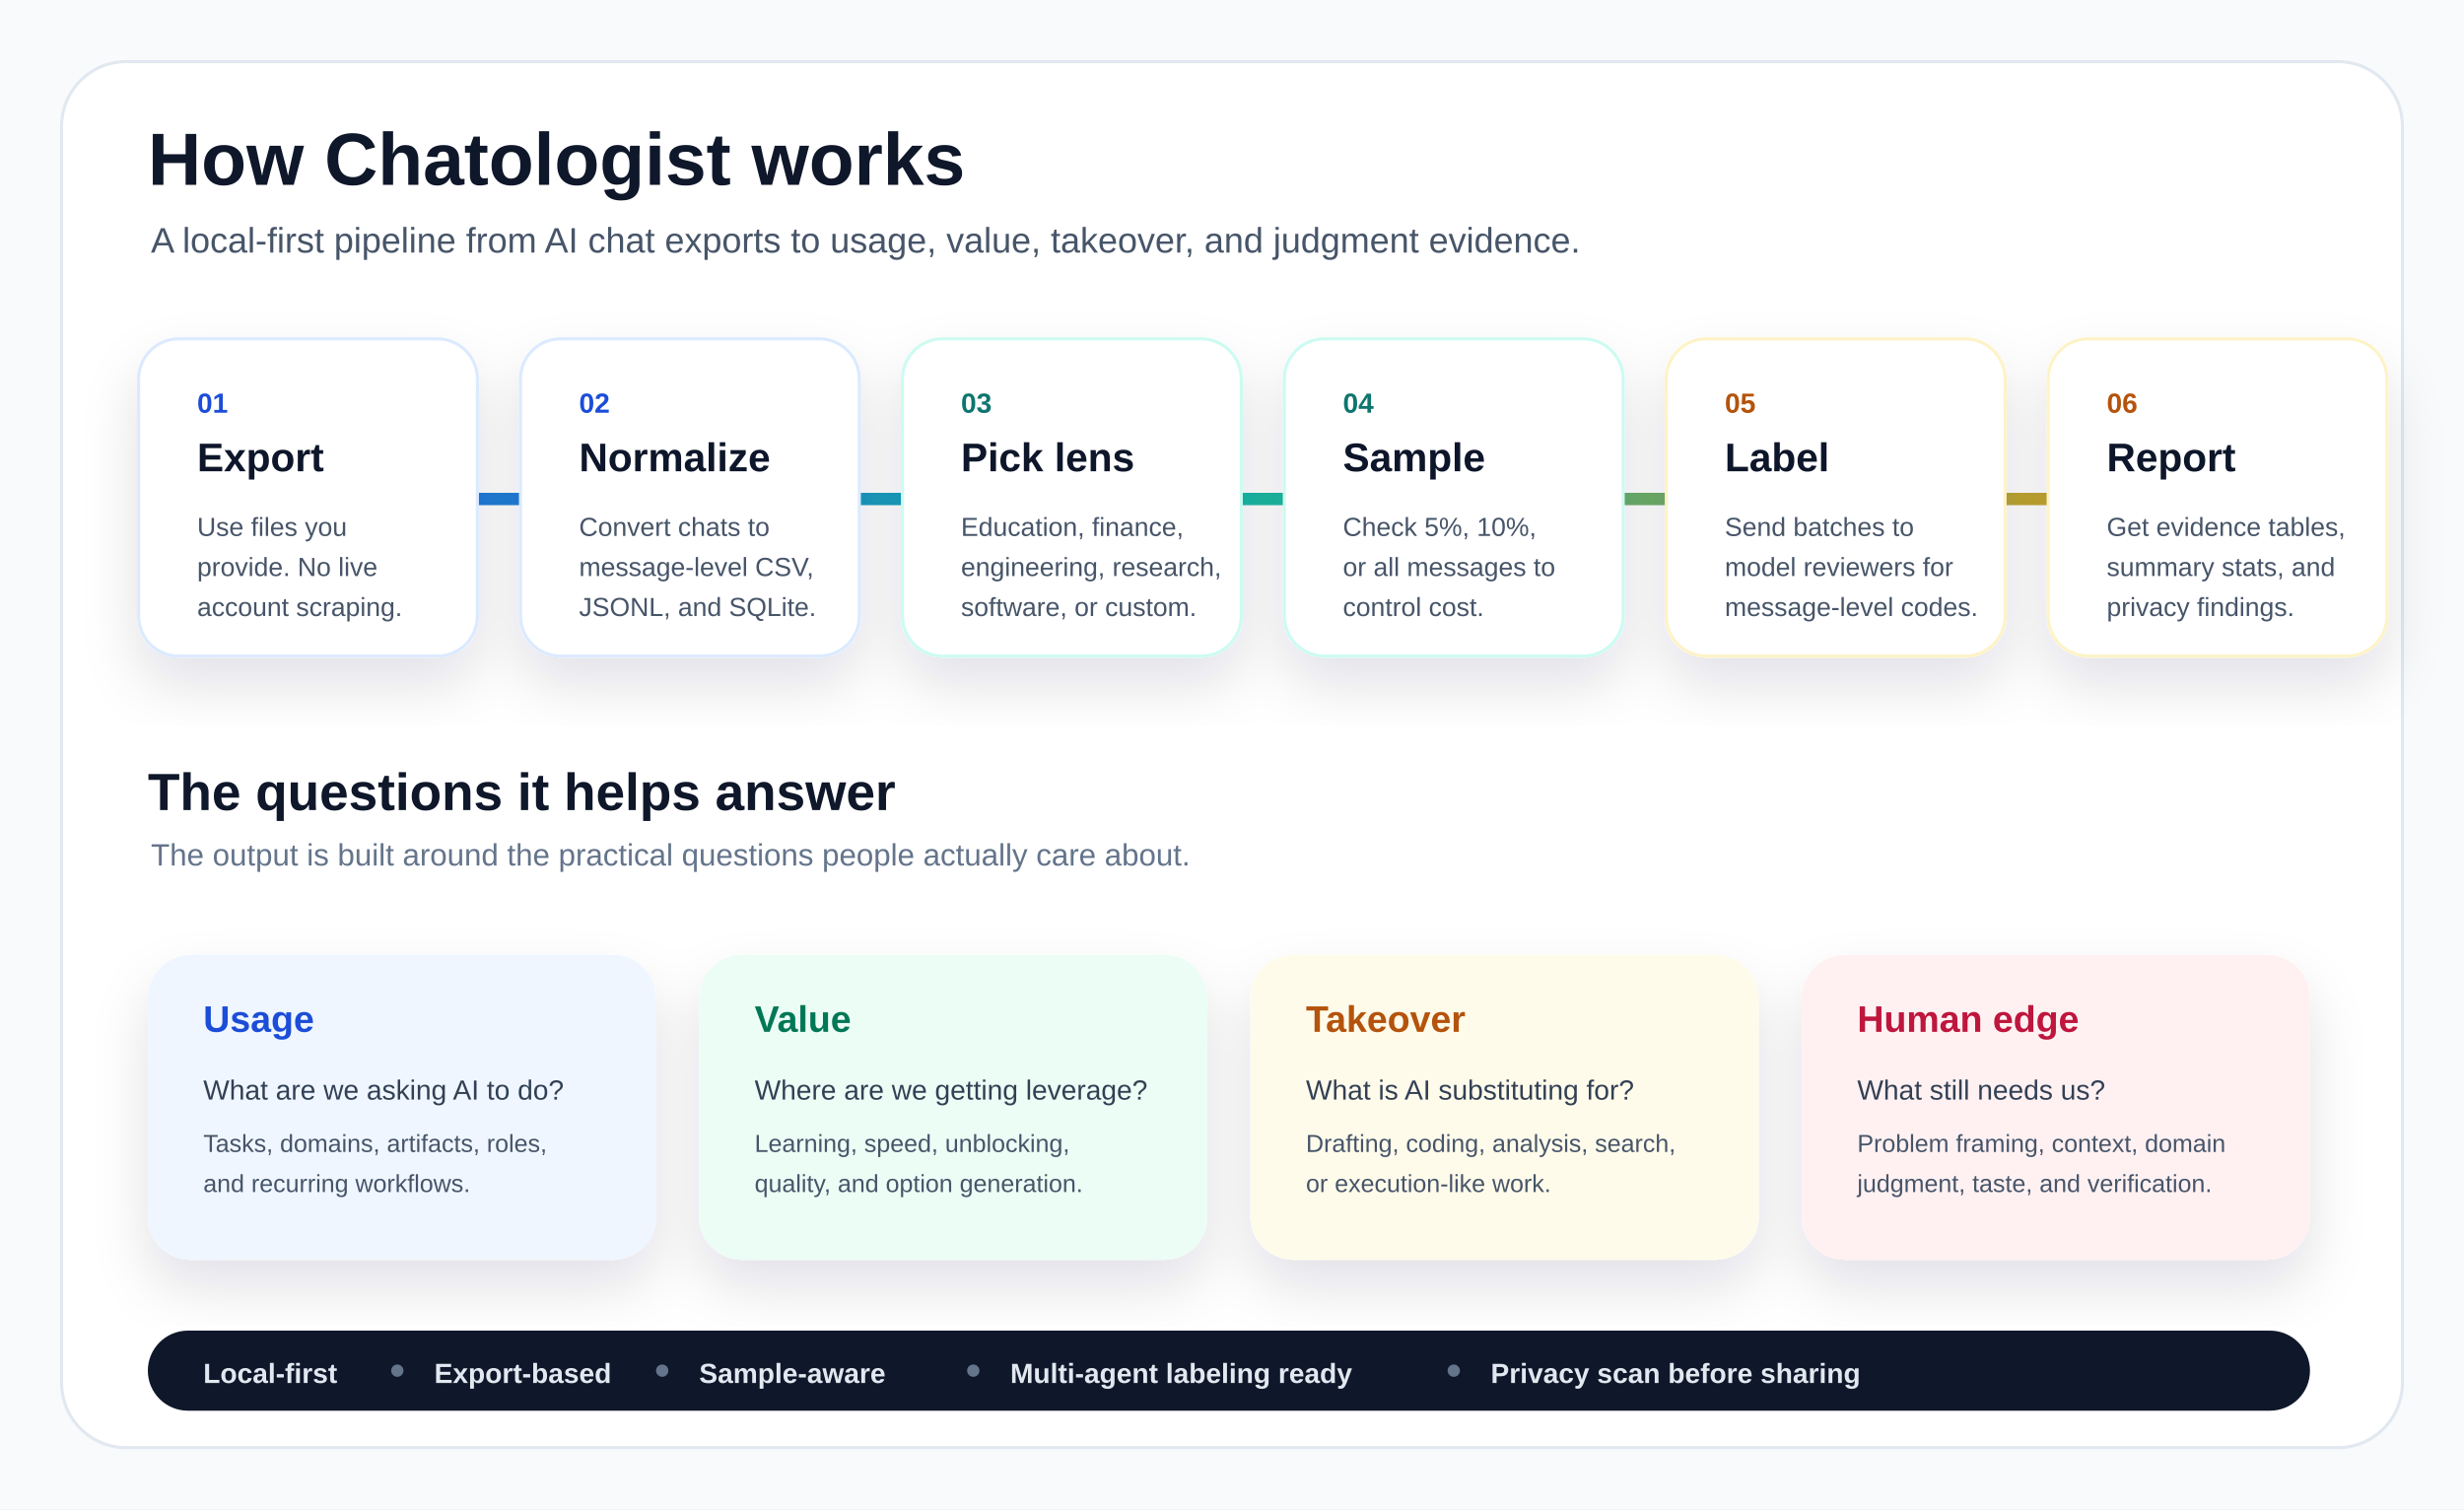
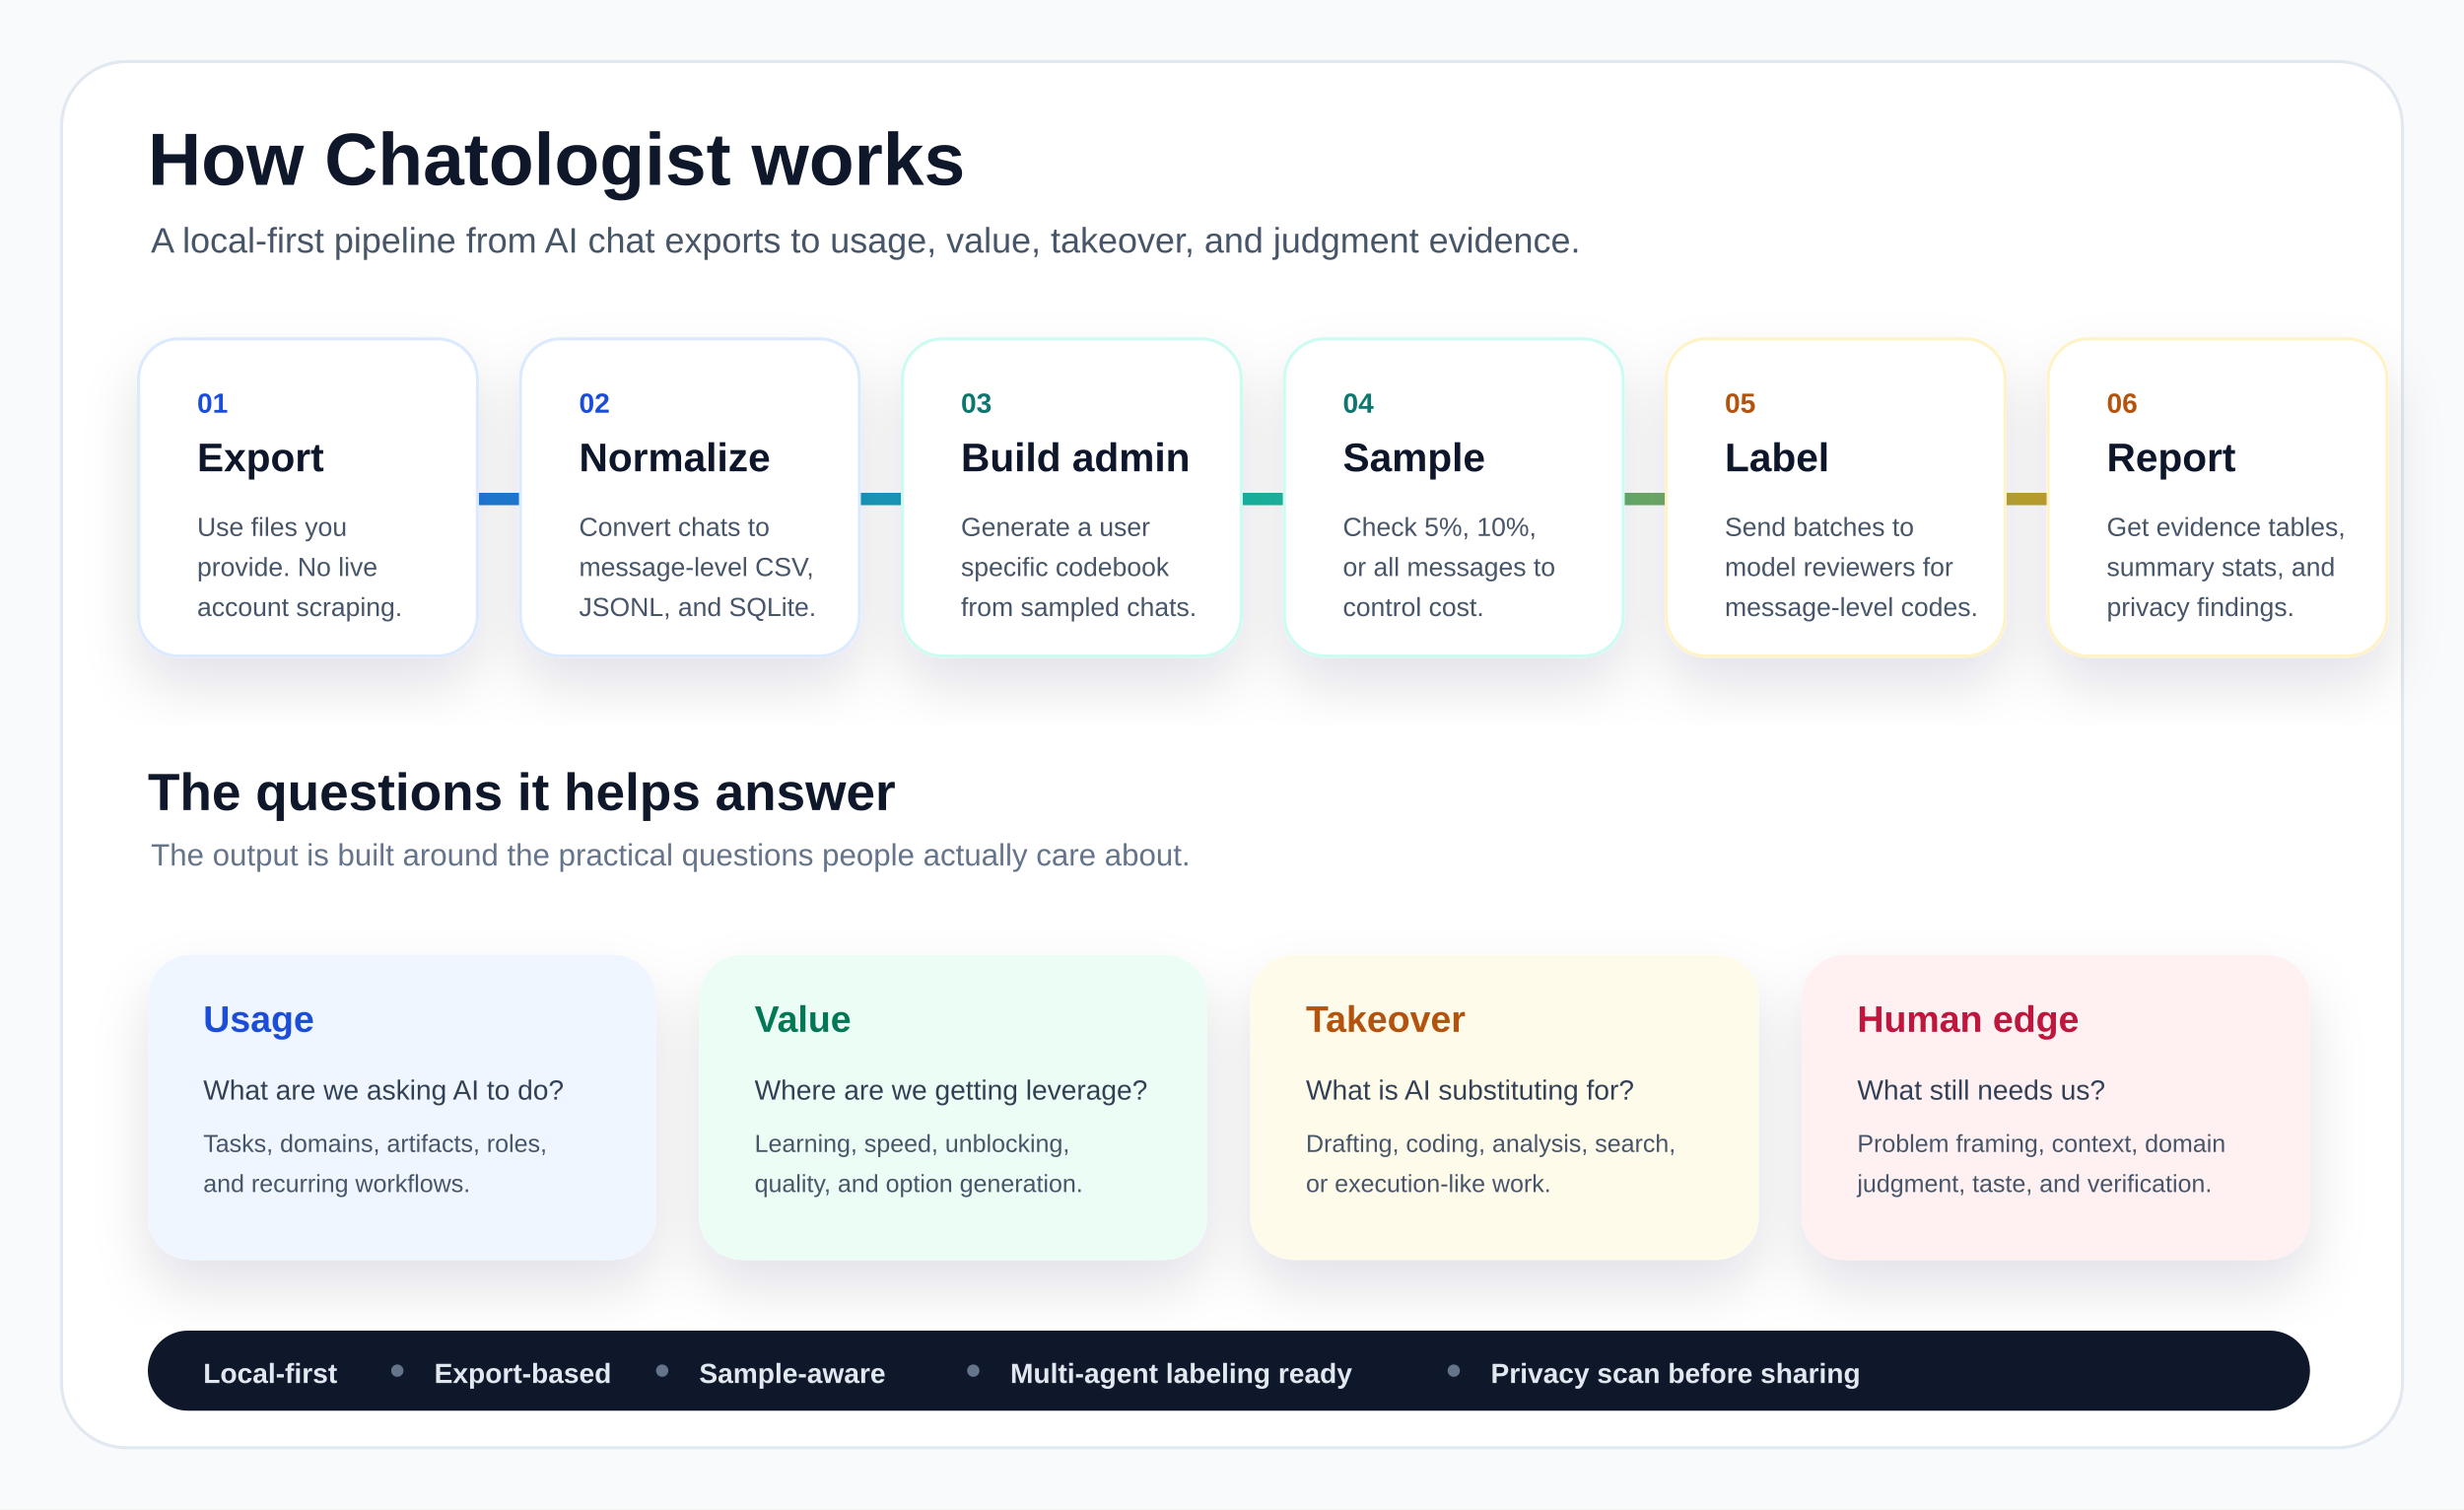
<svg xmlns="http://www.w3.org/2000/svg" width="1600" height="980" viewBox="0 0 1600 980" fill="none" role="img" aria-labelledby="title desc">
  <defs>
    <filter id="cardShadow" x="-12%" y="-18%" width="124%" height="140%" color-interpolation-filters="sRGB">
      <feDropShadow dx="0" dy="18" stdDeviation="18" flood-color="#0F172A" flood-opacity="0.12" />
    </filter>
    <linearGradient id="line" x1="120" y1="0" x2="1480" y2="0" gradientUnits="userSpaceOnUse">
      <stop offset="0" stop-color="#2563EB" />
      <stop offset="0.5" stop-color="#14B8A6" />
      <stop offset="1" stop-color="#F59E0B" />
    </linearGradient>
  </defs>
  <rect width="1600" height="980" fill="#F8FAFC" />
  <rect x="40" y="40" width="1520" height="900" rx="42" fill="#FFFFFF" stroke="#E2E8F0" stroke-width="2" />
  <g font-family="-apple-system, BlinkMacSystemFont, 'Segoe UI', Arial, sans-serif" letter-spacing="0">
    <text x="96" y="120" fill="#0F172A" font-size="48" font-weight="900">How Chatologist works</text>
    <text x="98" y="164" fill="#475569" font-size="23">A local-first pipeline from AI chat exports to usage, value, takeover, and judgment evidence.</text>
    <path d="M174 324 H1416" stroke="url(#line)" stroke-width="8" stroke-linecap="round" />
    <circle cx="174" cy="324" r="17" fill="#2563EB" />
    <circle cx="422" cy="324" r="17" fill="#2563EB" />
    <circle cx="670" cy="324" r="17" fill="#14B8A6" />
    <circle cx="918" cy="324" r="17" fill="#14B8A6" />
    <circle cx="1166" cy="324" r="17" fill="#F59E0B" />
    <circle cx="1414" cy="324" r="17" fill="#F59E0B" />
    <g filter="url(#cardShadow)">
      <rect x="90" y="220" width="220" height="206" rx="26" fill="#FFFFFF" stroke="#DBEAFE" stroke-width="2" />
      <text x="128" y="268" fill="#1D4ED8" font-size="18" font-weight="850">01</text>
      <text x="128" y="306" fill="#0F172A" font-size="26" font-weight="900">Export</text>
      <text x="128" y="348" fill="#475569" font-size="17">Use files you</text>
      <text x="128" y="374" fill="#475569" font-size="17">provide. No live</text>
      <text x="128" y="400" fill="#475569" font-size="17">account scraping.</text>
      <rect x="338" y="220" width="220" height="206" rx="26" fill="#FFFFFF" stroke="#DBEAFE" stroke-width="2" />
      <text x="376" y="268" fill="#1D4ED8" font-size="18" font-weight="850">02</text>
      <text x="376" y="306" fill="#0F172A" font-size="26" font-weight="900">Normalize</text>
      <text x="376" y="348" fill="#475569" font-size="17">Convert chats to</text>
      <text x="376" y="374" fill="#475569" font-size="17">message-level CSV,</text>
      <text x="376" y="400" fill="#475569" font-size="17">JSONL, and SQLite.</text>
      <rect x="586" y="220" width="220" height="206" rx="26" fill="#FFFFFF" stroke="#CCFBF1" stroke-width="2" />
      <text x="624" y="268" fill="#0F766E" font-size="18" font-weight="850">03</text>
-       <text x="624" y="306" fill="#0F172A" font-size="26" font-weight="900">Pick lens</text>
-       <text x="624" y="348" fill="#475569" font-size="17">Education, finance,</text>
-       <text x="624" y="374" fill="#475569" font-size="17">engineering, research,</text>
-       <text x="624" y="400" fill="#475569" font-size="17">software, or custom.</text>
+       <text x="624" y="306" fill="#0F172A" font-size="26" font-weight="900">Build admin</text>
+       <text x="624" y="348" fill="#475569" font-size="17">Generate a user</text>
+       <text x="624" y="374" fill="#475569" font-size="17">specific codebook</text>
+       <text x="624" y="400" fill="#475569" font-size="17">from sampled chats.</text>
      <rect x="834" y="220" width="220" height="206" rx="26" fill="#FFFFFF" stroke="#CCFBF1" stroke-width="2" />
      <text x="872" y="268" fill="#0F766E" font-size="18" font-weight="850">04</text>
      <text x="872" y="306" fill="#0F172A" font-size="26" font-weight="900">Sample</text>
      <text x="872" y="348" fill="#475569" font-size="17">Check 5%, 10%,</text>
      <text x="872" y="374" fill="#475569" font-size="17">or all messages to</text>
      <text x="872" y="400" fill="#475569" font-size="17">control cost.</text>
      <rect x="1082" y="220" width="220" height="206" rx="26" fill="#FFFFFF" stroke="#FEF3C7" stroke-width="2" />
      <text x="1120" y="268" fill="#B45309" font-size="18" font-weight="850">05</text>
      <text x="1120" y="306" fill="#0F172A" font-size="26" font-weight="900">Label</text>
      <text x="1120" y="348" fill="#475569" font-size="17">Send batches to</text>
      <text x="1120" y="374" fill="#475569" font-size="17">model reviewers for</text>
      <text x="1120" y="400" fill="#475569" font-size="17">message-level codes.</text>
      <rect x="1330" y="220" width="220" height="206" rx="26" fill="#FFFFFF" stroke="#FEF3C7" stroke-width="2" />
      <text x="1368" y="268" fill="#B45309" font-size="18" font-weight="850">06</text>
      <text x="1368" y="306" fill="#0F172A" font-size="26" font-weight="900">Report</text>
      <text x="1368" y="348" fill="#475569" font-size="17">Get evidence tables,</text>
      <text x="1368" y="374" fill="#475569" font-size="17">summary stats, and</text>
      <text x="1368" y="400" fill="#475569" font-size="17">privacy findings.</text>
    </g>
    <text x="96" y="526" fill="#0F172A" font-size="34" font-weight="900">The questions it helps answer</text>
    <text x="98" y="562" fill="#64748B" font-size="20">The output is built around the practical questions people actually care about.</text>
    <g filter="url(#cardShadow)">
      <rect x="96" y="620" width="330" height="198" rx="28" fill="#EFF6FF" />
      <text x="132" y="670" fill="#1D4ED8" font-size="24" font-weight="900">Usage</text>
      <text x="132" y="714" fill="#334155" font-size="18">What are we asking AI to do?</text>
      <text x="132" y="748" fill="#475569" font-size="16">Tasks, domains, artifacts, roles,</text>
      <text x="132" y="774" fill="#475569" font-size="16">and recurring workflows.</text>
      <rect x="454" y="620" width="330" height="198" rx="28" fill="#ECFDF5" />
      <text x="490" y="670" fill="#047857" font-size="24" font-weight="900">Value</text>
      <text x="490" y="714" fill="#334155" font-size="18">Where are we getting leverage?</text>
      <text x="490" y="748" fill="#475569" font-size="16">Learning, speed, unblocking,</text>
      <text x="490" y="774" fill="#475569" font-size="16">quality, and option generation.</text>
      <rect x="812" y="620" width="330" height="198" rx="28" fill="#FFFBEB" />
      <text x="848" y="670" fill="#B45309" font-size="24" font-weight="900">Takeover</text>
      <text x="848" y="714" fill="#334155" font-size="18">What is AI substituting for?</text>
      <text x="848" y="748" fill="#475569" font-size="16">Drafting, coding, analysis, search,</text>
      <text x="848" y="774" fill="#475569" font-size="16">or execution-like work.</text>
      <rect x="1170" y="620" width="330" height="198" rx="28" fill="#FFF1F2" />
      <text x="1206" y="670" fill="#BE123C" font-size="24" font-weight="900">Human edge</text>
      <text x="1206" y="714" fill="#334155" font-size="18">What still needs us?</text>
      <text x="1206" y="748" fill="#475569" font-size="16">Problem framing, context, domain</text>
      <text x="1206" y="774" fill="#475569" font-size="16">judgment, taste, and verification.</text>
    </g>
    <rect x="96" y="864" width="1404" height="52" rx="26" fill="#0F172A" />
    <text x="132" y="898" fill="#E2E8F0" font-size="18" font-weight="750">Local-first</text>
    <circle cx="258" cy="890" r="4" fill="#64748B" />
    <text x="282" y="898" fill="#E2E8F0" font-size="18" font-weight="750">Export-based</text>
    <circle cx="430" cy="890" r="4" fill="#64748B" />
    <text x="454" y="898" fill="#E2E8F0" font-size="18" font-weight="750">Sample-aware</text>
    <circle cx="632" cy="890" r="4" fill="#64748B" />
    <text x="656" y="898" fill="#E2E8F0" font-size="18" font-weight="750">Multi-agent labeling ready</text>
    <circle cx="944" cy="890" r="4" fill="#64748B" />
    <text x="968" y="898" fill="#E2E8F0" font-size="18" font-weight="750">Privacy scan before sharing</text>
  </g>
</svg>
